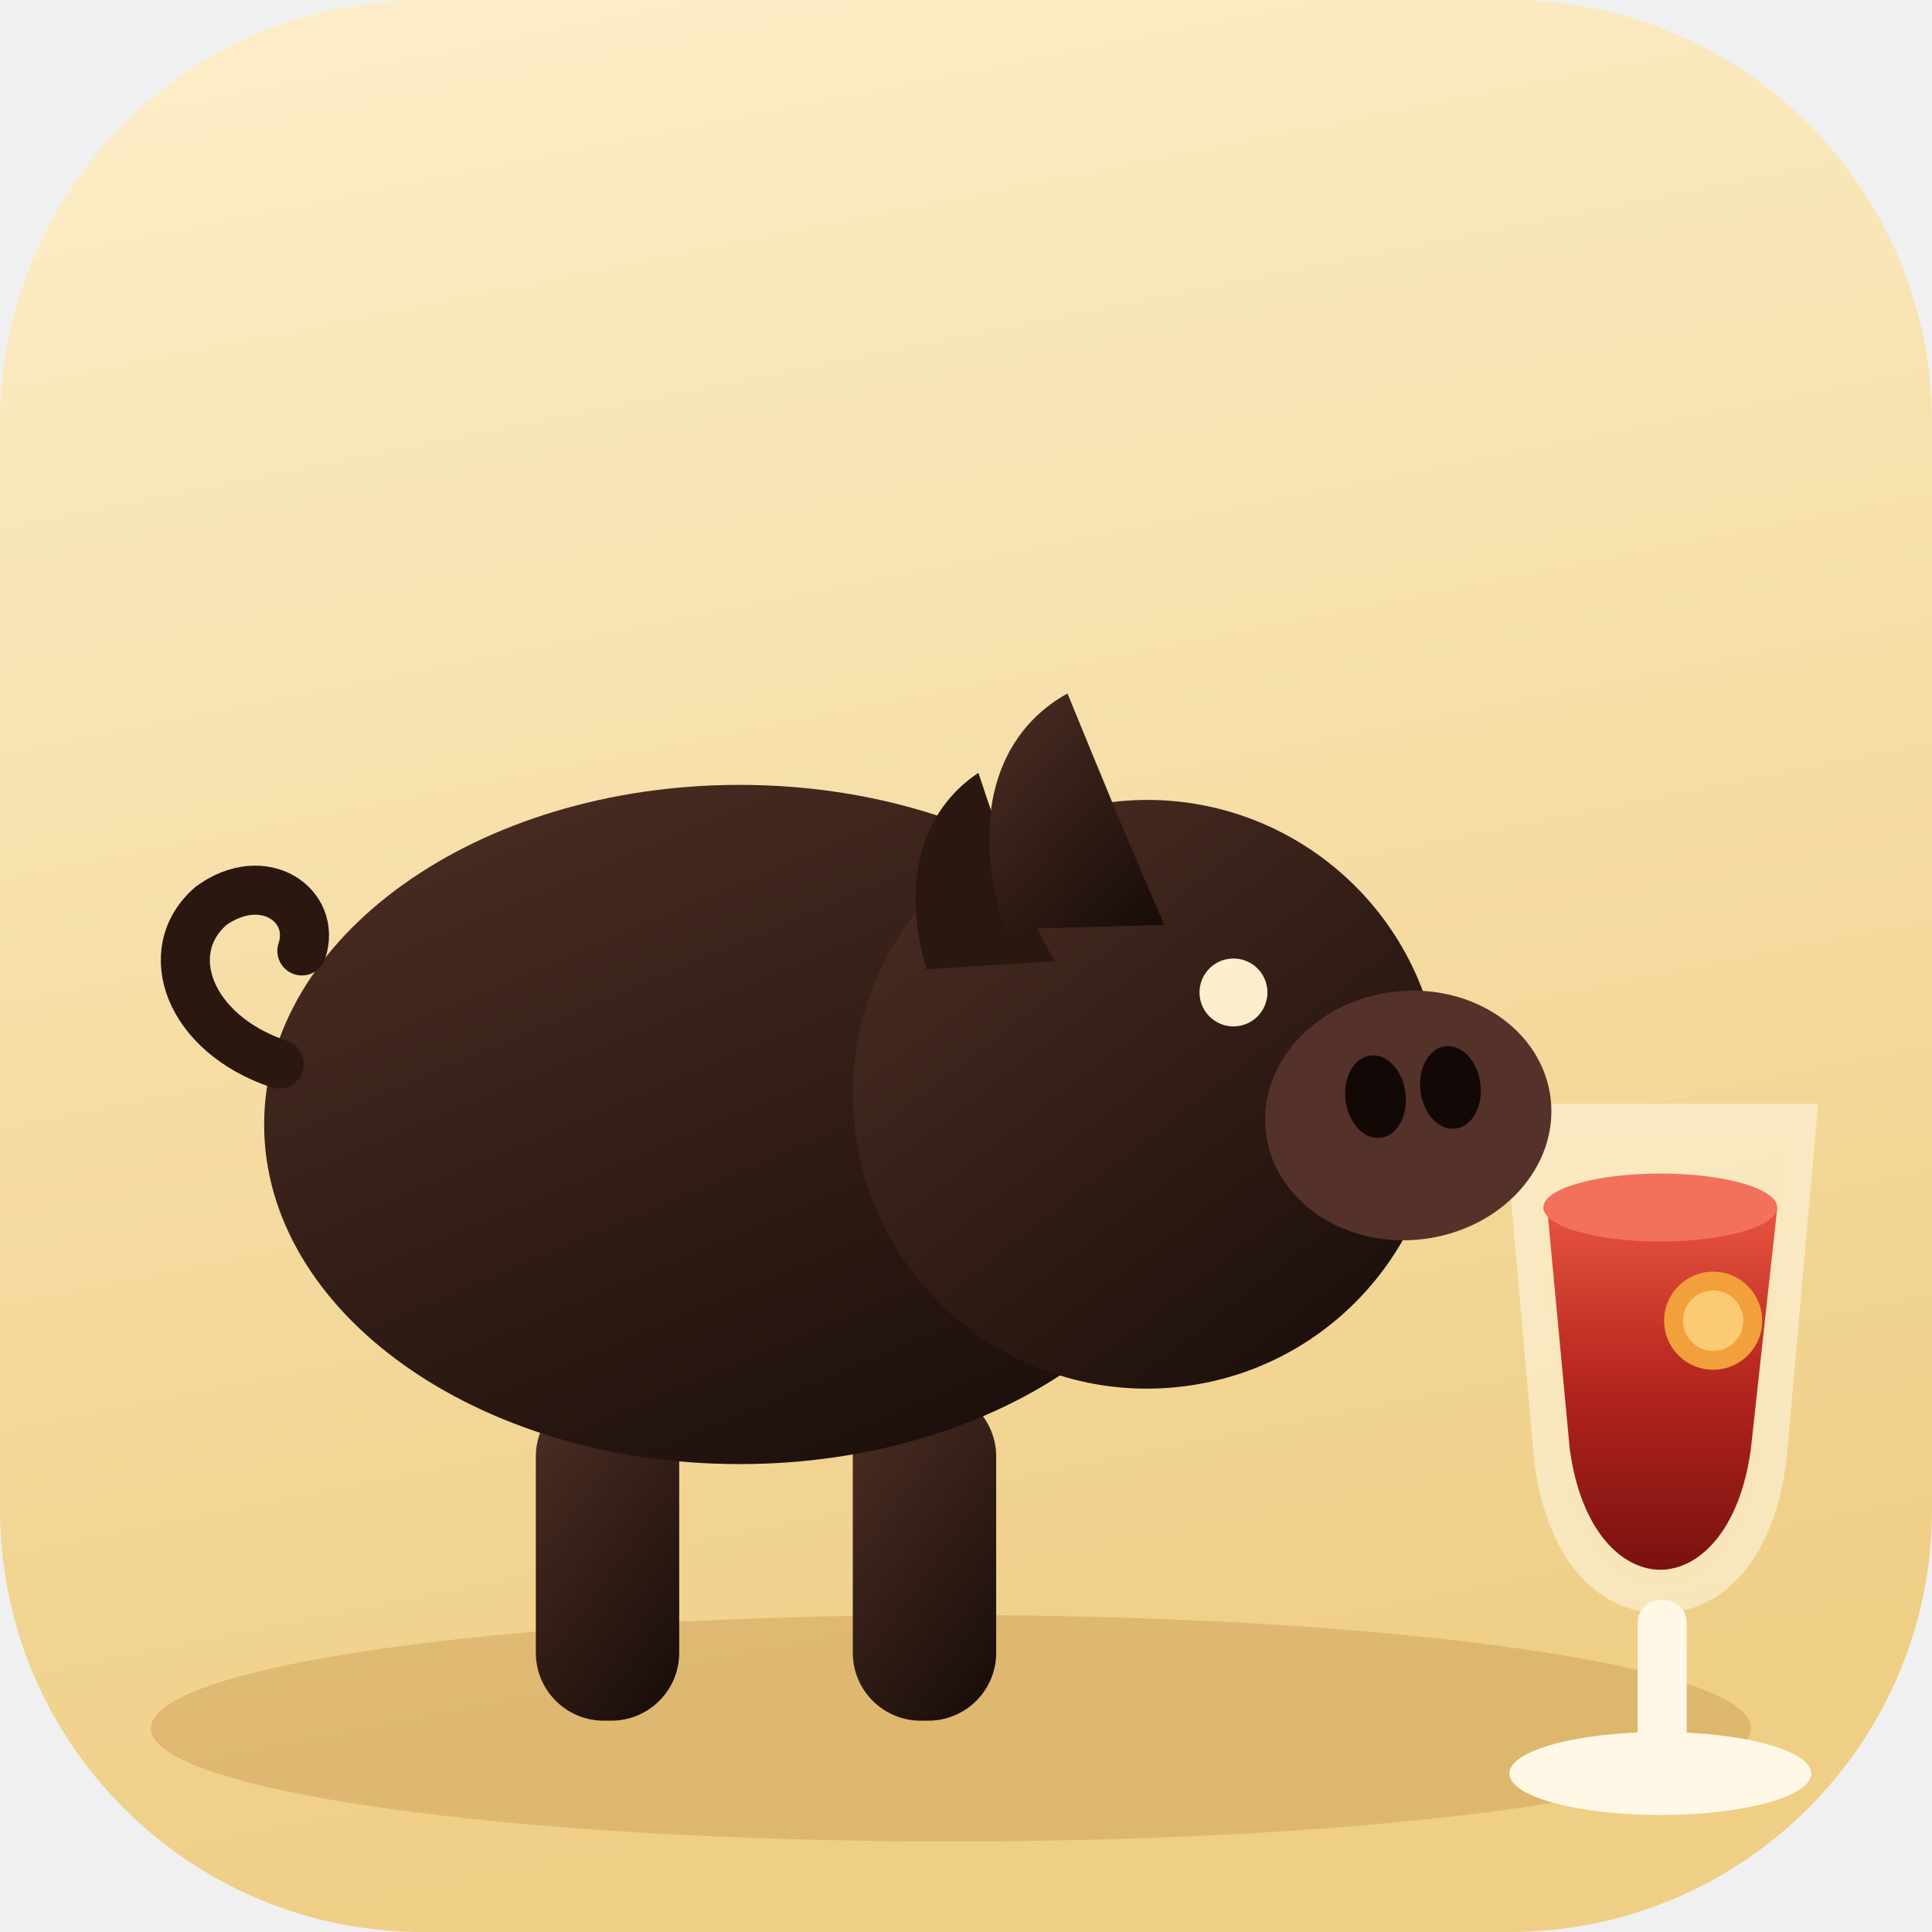
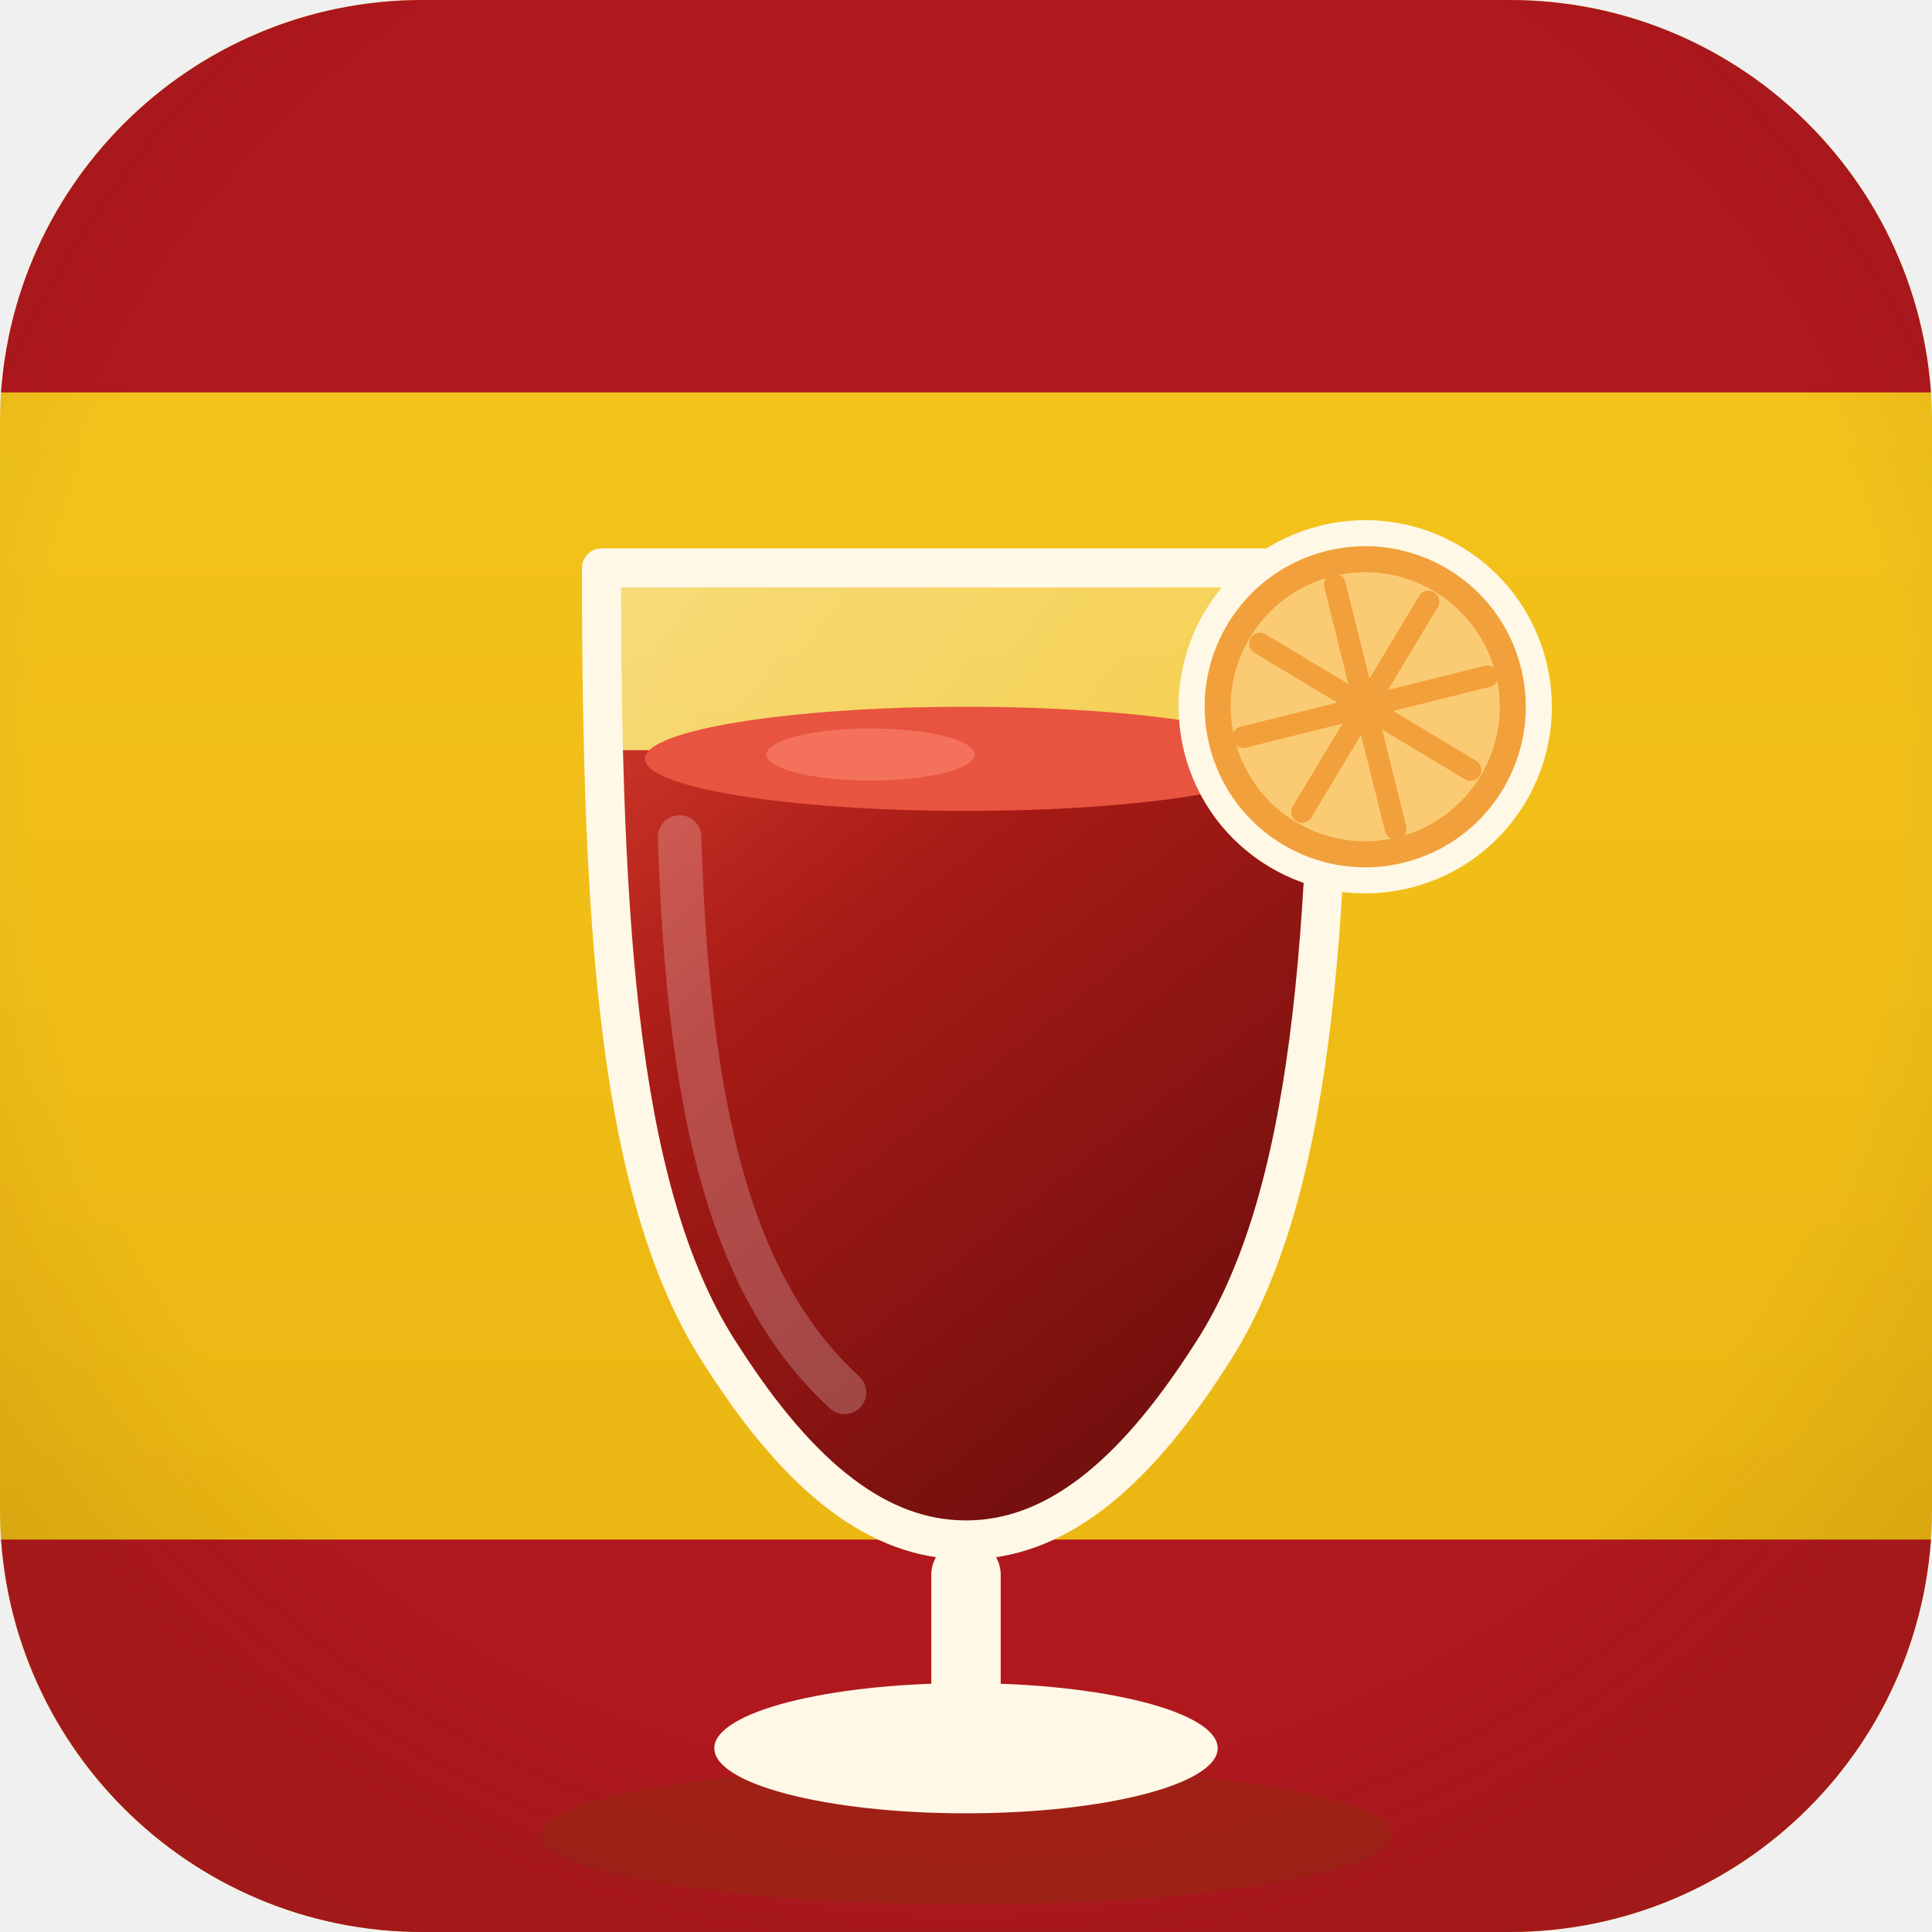
<svg xmlns="http://www.w3.org/2000/svg" width="512" height="512" viewBox="0 0 512 512" role="img" aria-label="Fiesta Siesta">
  <defs>
    <clipPath id="r">
      <rect x="0" y="0" width="512" height="512" rx="112" />
    </clipPath>
-     <linearGradient id="wall" x1="0" y1="0" x2="0.2" y2="1">
-       <stop offset="0%" stop-color="#FDEFCB" />
-       <stop offset="100%" stop-color="#EFCE85" />
+     <clipPath id="wineClip">
+       <rect x="150" y="212" width="220" height="220" />
+     </clipPath>
+     <linearGradient id="flag" x1="0" y1="0" x2="0" y2="1">
+       <stop offset="0%" stop-color="#F7C81E" />
+       <stop offset="100%" stop-color="#E8B20F" />
    </linearGradient>
-     <linearGradient id="pig" x1="0.2" y1="0" x2="0.8" y2="1">
-       <stop offset="0%" stop-color="#4A2C22" />
-       <stop offset="100%" stop-color="#1A0E0A" />
+     <linearGradient id="vino" x1="0.15" y1="0" x2="0.75" y2="1">
+       <stop offset="0%" stop-color="#D33B2C" />
+       <stop offset="35%" stop-color="#A81B16" />
+       <stop offset="100%" stop-color="#6B0E0D" />
    </linearGradient>
-     <linearGradient id="vino" x1="0" y1="0" x2="0" y2="1">
-       <stop offset="0%" stop-color="#E8543F" />
-       <stop offset="50%" stop-color="#B3241D" />
-       <stop offset="100%" stop-color="#7A1110" />
+     <linearGradient id="glass" x1="0" y1="0" x2="1" y2="1">
+       <stop offset="0%" stop-color="#FFFFFF" stop-opacity="0.42" />
+       <stop offset="100%" stop-color="#FFFFFF" stop-opacity="0.1" />
    </linearGradient>
+     <radialGradient id="vig" cx="0.5" cy="0.42" r="0.8">
+       <stop offset="60%" stop-color="#000000" stop-opacity="0" />
+       <stop offset="100%" stop-color="#6B3B00" stop-opacity="0.22" />
+     </radialGradient>
  </defs>
  <g clip-path="url(#r)">
-     <rect width="512" height="512" fill="url(#wall)" />
-     <ellipse cx="252" cy="458" rx="212" ry="30" fill="#C39348" opacity="0.4" />
-     <g>
-       <path d="M402 296 L478 296 L470 386 C467 412 454 424 440 424 C426 424 413 412 410 386 Z" fill="#FFF6E0" opacity="0.55" stroke="#FFF8E7" stroke-width="7" />
-       <path d="M410 320 L471 320 L464 384 C461 406 450 416 440 416 C430 416 419 406 416 384 Z" fill="url(#vino)" />
-       <ellipse cx="440" cy="320" rx="31" ry="9" fill="#F2715B" />
-       <circle cx="454" cy="350" r="13" fill="#F2A03B" />
-       <circle cx="454" cy="350" r="8" fill="#FBCB74" />
-       <rect x="434" y="424" width="13" height="42" rx="6" fill="#FFF8E7" />
-       <ellipse cx="440" cy="470" rx="40" ry="11" fill="#FFF8E7" />
-     </g>
-     <g fill="url(#pig)">
-       <rect x="142" y="368" width="38" height="88" rx="18" />
-       <rect x="226" y="368" width="38" height="88" rx="18" />
-       <ellipse cx="196" cy="298" rx="126" ry="90" />
-       <g transform="rotate(-7 304 290)">
-         <circle cx="304" cy="290" r="78" />
-         <path d="M250 250 C246 226 254 208 270 200 C274 220 278 238 284 252 Z" fill="#2A1710" />
-         <path d="M272 242 C266 212 276 190 296 182 C302 204 308 226 314 246 Z" />
-         <ellipse cx="372" cy="304" rx="38" ry="33" fill="#553229" />
+     <rect width="512" height="512" fill="url(#flag)" />
+     <rect width="512" height="104" fill="#B0181E" />
+     <rect y="408" width="512" height="104" fill="#B0181E" />
+     <rect width="512" height="512" fill="url(#vig)" />
+     <g transform="translate(256 300) scale(1.15) translate(-256 -300)">
+       <ellipse cx="256" cy="462" rx="98" ry="16" fill="#7A3A00" opacity="0.26" />
+       <path d="M172 170 C172 254 176 316 200 352 C218 380 236 394 256 394 C276 394 294 380 312 352 C336 316 340 254 340 170 Z" fill="url(#glass)" />
+       <path d="M172 170 C172 254 176 316 200 352 C218 380 236 394 256 394 C276 394 294 380 312 352 C336 316 340 254 340 170 Z" fill="url(#vino)" clip-path="url(#wineClip)" />
+       <ellipse cx="256" cy="214" rx="74" ry="12" fill="#E8543F" />
+       <ellipse cx="234" cy="213" rx="24" ry="6" fill="#FF9078" opacity="0.5" />
+       <path d="M172 170 C172 254 176 316 200 352 C218 380 236 394 256 394 C276 394 294 380 312 352 C336 316 340 254 340 170 Z" fill="none" stroke="#FFF8E7" stroke-width="9" stroke-linejoin="round" />
+       <path d="M190 232 C192 296 202 336 228 360" stroke="#FFFFFF" stroke-width="10" stroke-linecap="round" fill="none" opacity="0.22" />
+       <g transform="rotate(-14 348 202)">
+         <circle cx="348" cy="202" r="40" fill="#F2A03B" />
+         <circle cx="348" cy="202" r="31" fill="#FBCB74" />
+         <g stroke="#F2A03B" stroke-width="5" stroke-linecap="round">
+           <line x1="348" y1="173" x2="348" y2="231" />
+           <line x1="319" y1="202" x2="377" y2="202" />
+           <line x1="328" y1="182" x2="368" y2="222" />
+           <line x1="368" y1="182" x2="328" y2="222" />
+         </g>
+         <circle cx="348" cy="202" r="40" fill="none" stroke="#FFF8E7" stroke-width="6" />
      </g>
-       <path d="M74 282 C50 274 42 252 56 240 C70 230 84 240 80 252" stroke="#2A1710" stroke-width="13" fill="none" stroke-linecap="round" />
-     </g>
-     <g transform="rotate(-7 304 290)">
-       <ellipse cx="384" cy="298" rx="8" ry="11" fill="#120806" />
-       <ellipse cx="364" cy="298" rx="8" ry="11" fill="#120806" />
-       <circle cx="330" cy="266" r="9" fill="#FDEFCB" />
+       <rect x="248" y="394" width="16" height="44" rx="8" fill="#FFF8E7" />
+       <ellipse cx="256" cy="442" rx="58" ry="15" fill="#FFF8E7" />
    </g>
  </g>
</svg>
